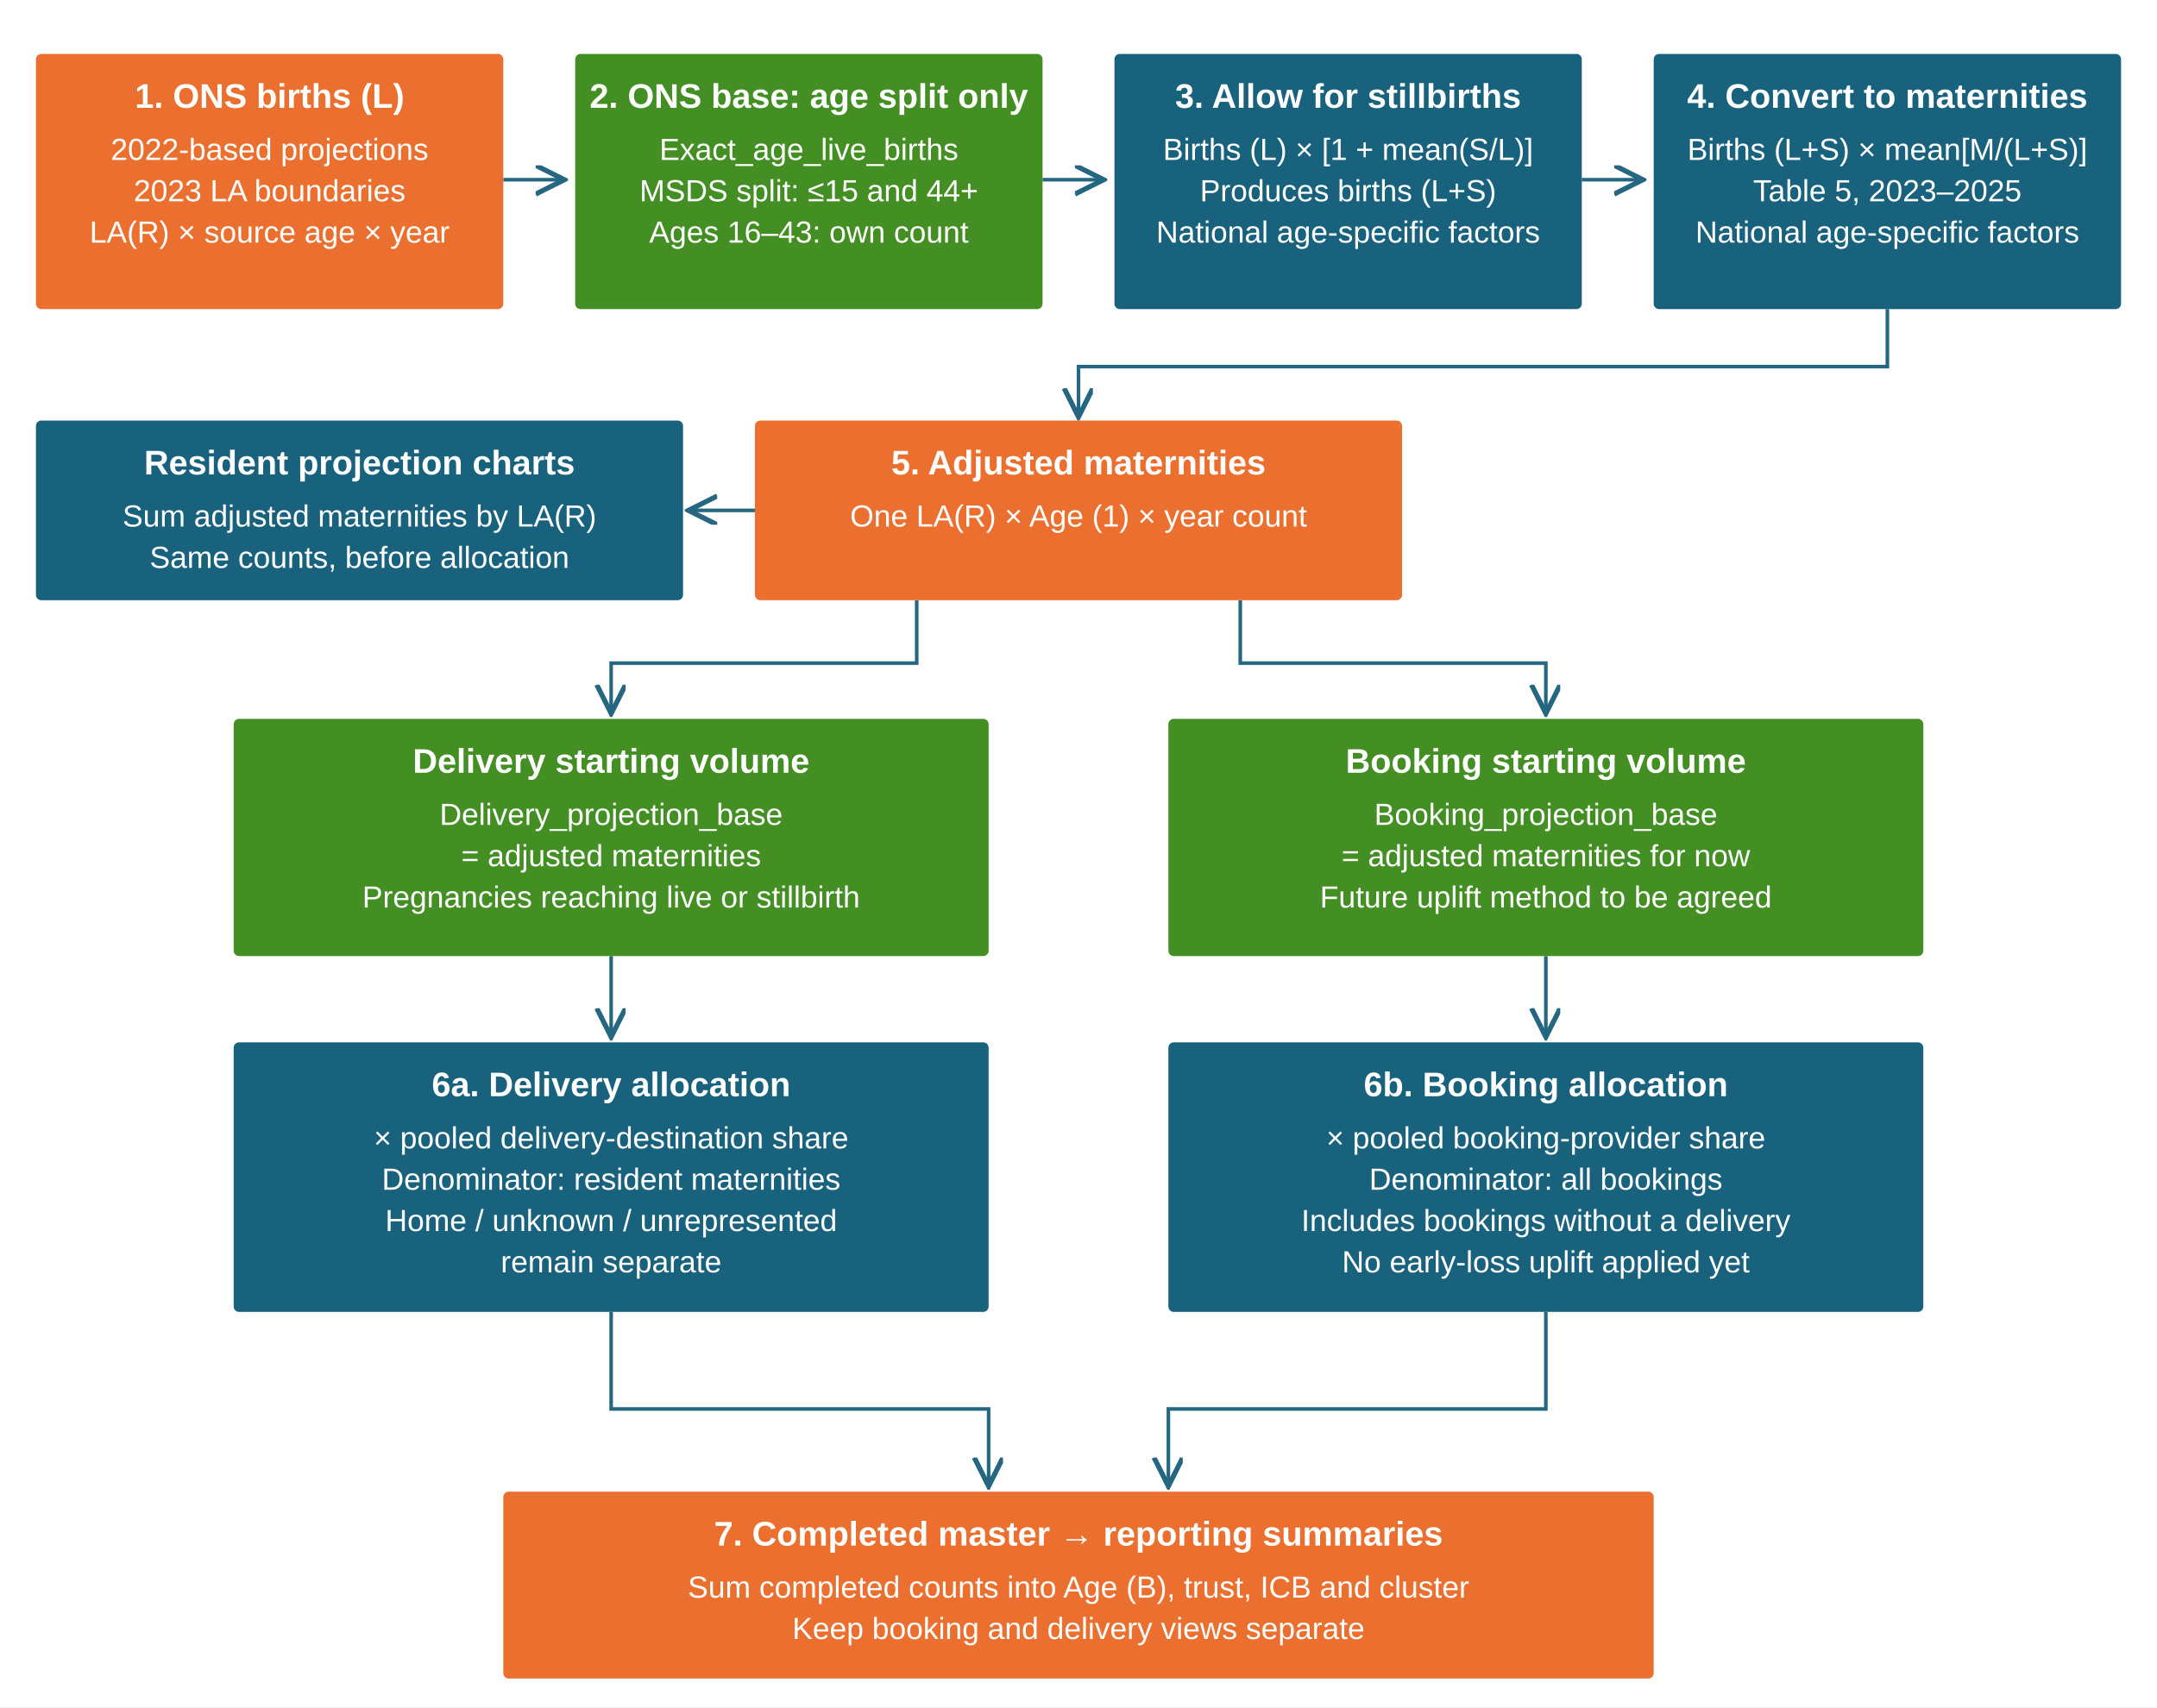
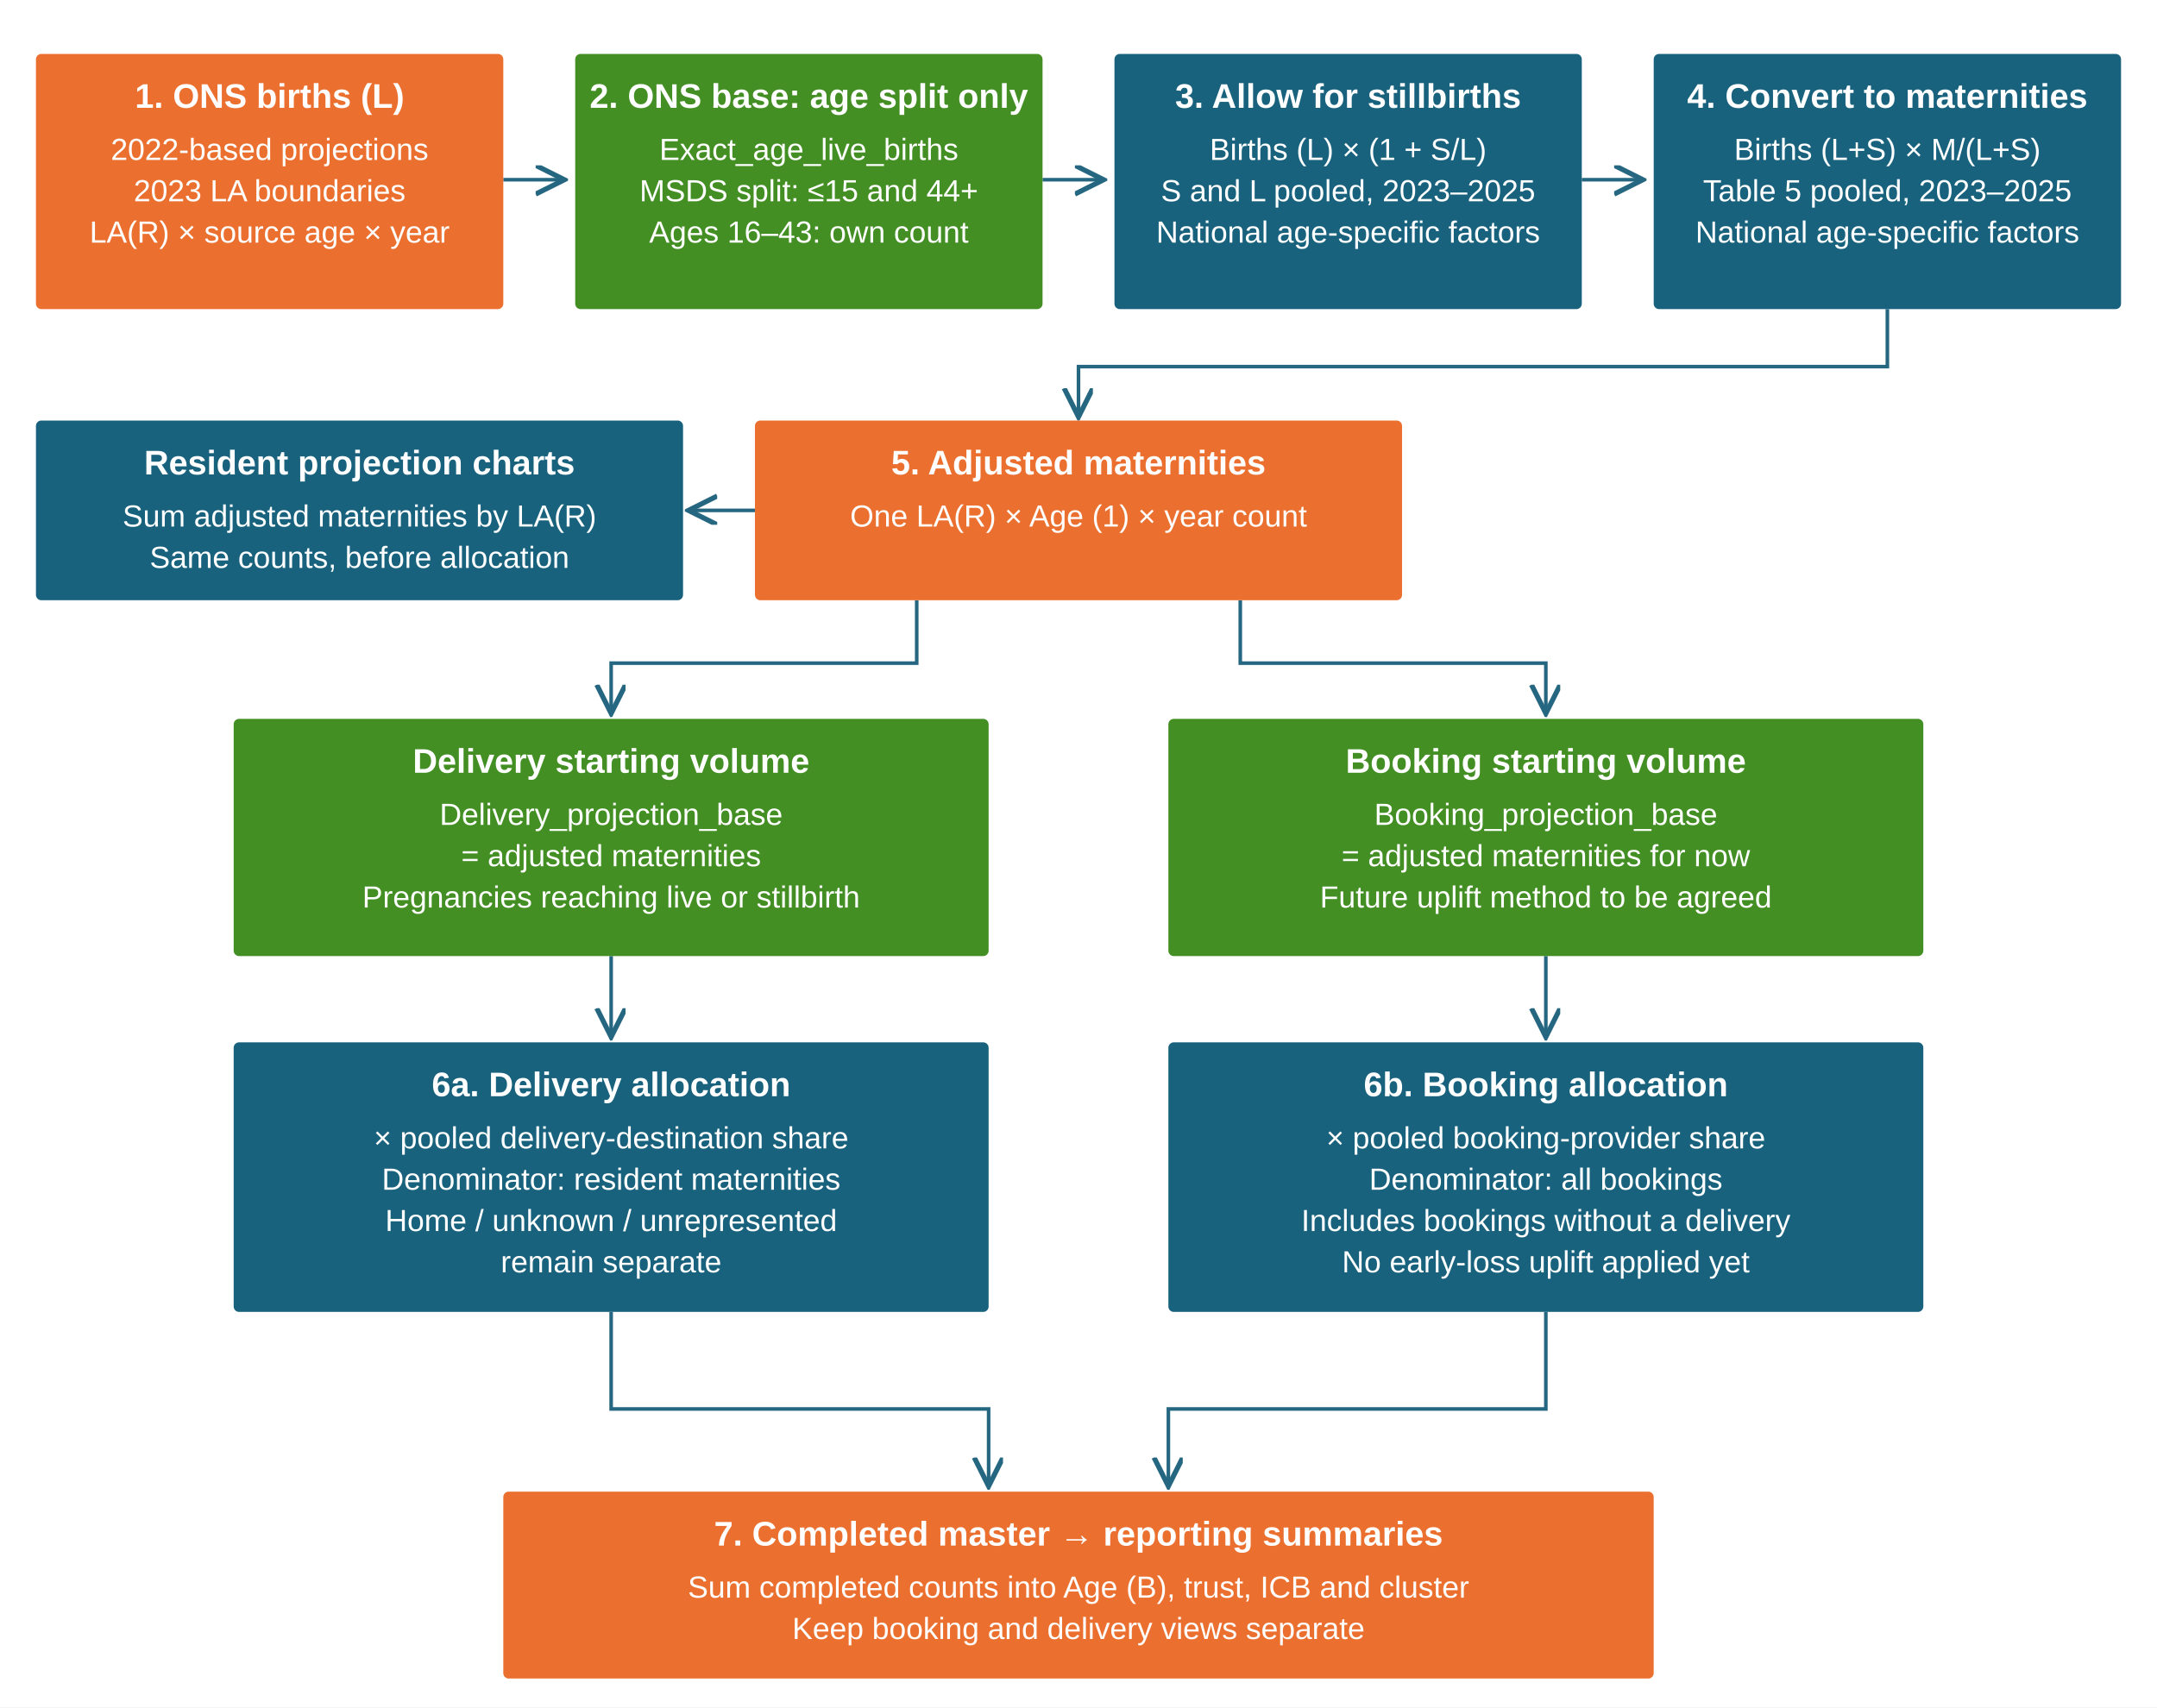
<svg xmlns="http://www.w3.org/2000/svg" width="1200" height="950" viewBox="0 0 1200 950" role="img" aria-labelledby="title desc">
  <defs>
    <marker id="arrow" markerWidth="9" markerHeight="9" refX="8" refY="4" orient="auto">
      <path d="M0,0 L8,4 L0,8" fill="none" stroke="#256681" stroke-width="1.4" />
    </marker>
  </defs>
  <rect width="1200" height="950" fill="white" />
  <path d="M280,100 H314" fill="none" stroke="#256681" stroke-width="2" marker-end="url(#arrow)" />
  <path d="M580,100 H614" fill="none" stroke="#256681" stroke-width="2" marker-end="url(#arrow)" />
  <path d="M880,100 H914" fill="none" stroke="#256681" stroke-width="2" marker-end="url(#arrow)" />
  <path d="M1050,172 V204 H600 V232" fill="none" stroke="#256681" stroke-width="2" marker-end="url(#arrow)" />
  <path d="M510,334 V369 H340 V397" fill="none" stroke="#256681" stroke-width="2" marker-end="url(#arrow)" />
  <path d="M690,334 V369 H860 V397" fill="none" stroke="#256681" stroke-width="2" marker-end="url(#arrow)" />
  <path d="M340,532 V577" fill="none" stroke="#256681" stroke-width="2" marker-end="url(#arrow)" />
  <path d="M860,532 V577" fill="none" stroke="#256681" stroke-width="2" marker-end="url(#arrow)" />
  <path d="M340,730 V784 H550 V827" fill="none" stroke="#256681" stroke-width="2" marker-end="url(#arrow)" />
  <path d="M860,730 V784 H650 V827" fill="none" stroke="#256681" stroke-width="2" marker-end="url(#arrow)" />
  <rect x="20" y="30" width="260" height="142" rx="3" fill="#eb7030" />
  <text text-anchor="middle" fill="white" font-family="Arial, sans-serif" font-size="19" font-weight="bold" x="150.0" y="60">1. ONS births (L)</text>
  <text text-anchor="middle" fill="white" font-family="Arial, sans-serif" font-size="17" x="150.0" y="89">2022-based projections</text>
  <text text-anchor="middle" fill="white" font-family="Arial, sans-serif" font-size="17" x="150.0" y="112">2023 LA boundaries</text>
  <text text-anchor="middle" fill="white" font-family="Arial, sans-serif" font-size="17" x="150.0" y="135">LA(R) × source age × year</text>
  <rect x="320" y="30" width="260" height="142" rx="3" fill="#438f24" />
  <text text-anchor="middle" fill="white" font-family="Arial, sans-serif" font-size="19" font-weight="bold" x="450.0" y="60">2. ONS base: age split only</text>
  <text text-anchor="middle" fill="white" font-family="Arial, sans-serif" font-size="17" x="450.0" y="89">Exact_age_live_births</text>
  <text text-anchor="middle" fill="white" font-family="Arial, sans-serif" font-size="17" x="450.0" y="112">MSDS split: ≤15 and 44+</text>
  <text text-anchor="middle" fill="white" font-family="Arial, sans-serif" font-size="17" x="450.0" y="135">Ages 16–43: own count</text>
  <rect x="620" y="30" width="260" height="142" rx="3" fill="#19627d" />
  <text text-anchor="middle" fill="white" font-family="Arial, sans-serif" font-size="19" font-weight="bold" x="750.0" y="60">3. Allow for stillbirths</text>
-   <text text-anchor="middle" fill="white" font-family="Arial, sans-serif" font-size="17" x="750.0" y="89">Births (L) × [1 + mean(S/L)]</text>
-   <text text-anchor="middle" fill="white" font-family="Arial, sans-serif" font-size="17" x="750.0" y="112">Produces births (L+S)</text>
+   <text text-anchor="middle" fill="white" font-family="Arial, sans-serif" font-size="17" x="750.0" y="89">Births (L) × (1 + S/L)</text>
+   <text text-anchor="middle" fill="white" font-family="Arial, sans-serif" font-size="17" x="750.0" y="112">S and L pooled, 2023–2025</text>
  <text text-anchor="middle" fill="white" font-family="Arial, sans-serif" font-size="17" x="750.0" y="135">National age-specific factors</text>
  <rect x="920" y="30" width="260" height="142" rx="3" fill="#19627d" />
  <text text-anchor="middle" fill="white" font-family="Arial, sans-serif" font-size="19" font-weight="bold" x="1050.0" y="60">4. Convert to maternities</text>
-   <text text-anchor="middle" fill="white" font-family="Arial, sans-serif" font-size="17" x="1050.0" y="89">Births (L+S) × mean[M/(L+S)]</text>
-   <text text-anchor="middle" fill="white" font-family="Arial, sans-serif" font-size="17" x="1050.0" y="112">Table 5, 2023–2025</text>
+   <text text-anchor="middle" fill="white" font-family="Arial, sans-serif" font-size="17" x="1050.0" y="89">Births (L+S) × M/(L+S)</text>
+   <text text-anchor="middle" fill="white" font-family="Arial, sans-serif" font-size="17" x="1050.0" y="112">Table 5 pooled, 2023–2025</text>
  <text text-anchor="middle" fill="white" font-family="Arial, sans-serif" font-size="17" x="1050.0" y="135">National age-specific factors</text>
  <rect x="420" y="234" width="360" height="100" rx="3" fill="#eb7030" />
  <text text-anchor="middle" fill="white" font-family="Arial, sans-serif" font-size="19" font-weight="bold" x="600.0" y="264">5. Adjusted maternities</text>
  <text text-anchor="middle" fill="white" font-family="Arial, sans-serif" font-size="17" x="600.0" y="293">One LA(R) × Age (1) × year count</text>
  <rect x="130" y="400" width="420" height="132" rx="3" fill="#438f24" />
  <text text-anchor="middle" fill="white" font-family="Arial, sans-serif" font-size="19" font-weight="bold" x="340.0" y="430">Delivery starting volume</text>
  <text text-anchor="middle" fill="white" font-family="Arial, sans-serif" font-size="17" x="340.0" y="459">Delivery_projection_base</text>
  <text text-anchor="middle" fill="white" font-family="Arial, sans-serif" font-size="17" x="340.0" y="482">= adjusted maternities</text>
  <text text-anchor="middle" fill="white" font-family="Arial, sans-serif" font-size="17" x="340.0" y="505">Pregnancies reaching live or stillbirth</text>
  <rect x="650" y="400" width="420" height="132" rx="3" fill="#438f24" />
  <text text-anchor="middle" fill="white" font-family="Arial, sans-serif" font-size="19" font-weight="bold" x="860.0" y="430">Booking starting volume</text>
  <text text-anchor="middle" fill="white" font-family="Arial, sans-serif" font-size="17" x="860.0" y="459">Booking_projection_base</text>
  <text text-anchor="middle" fill="white" font-family="Arial, sans-serif" font-size="17" x="860.0" y="482">= adjusted maternities for now</text>
  <text text-anchor="middle" fill="white" font-family="Arial, sans-serif" font-size="17" x="860.0" y="505">Future uplift method to be agreed</text>
  <rect x="130" y="580" width="420" height="150" rx="3" fill="#19627d" />
  <text text-anchor="middle" fill="white" font-family="Arial, sans-serif" font-size="19" font-weight="bold" x="340.0" y="610">6a. Delivery allocation</text>
  <text text-anchor="middle" fill="white" font-family="Arial, sans-serif" font-size="17" x="340.0" y="639">× pooled delivery-destination share</text>
  <text text-anchor="middle" fill="white" font-family="Arial, sans-serif" font-size="17" x="340.0" y="662">Denominator: resident maternities</text>
  <text text-anchor="middle" fill="white" font-family="Arial, sans-serif" font-size="17" x="340.0" y="685">Home / unknown / unrepresented</text>
  <text text-anchor="middle" fill="white" font-family="Arial, sans-serif" font-size="17" x="340.0" y="708">remain separate</text>
  <rect x="650" y="580" width="420" height="150" rx="3" fill="#19627d" />
  <text text-anchor="middle" fill="white" font-family="Arial, sans-serif" font-size="19" font-weight="bold" x="860.0" y="610">6b. Booking allocation</text>
  <text text-anchor="middle" fill="white" font-family="Arial, sans-serif" font-size="17" x="860.0" y="639">× pooled booking-provider share</text>
  <text text-anchor="middle" fill="white" font-family="Arial, sans-serif" font-size="17" x="860.0" y="662">Denominator: all bookings</text>
  <text text-anchor="middle" fill="white" font-family="Arial, sans-serif" font-size="17" x="860.0" y="685">Includes bookings without a delivery</text>
  <text text-anchor="middle" fill="white" font-family="Arial, sans-serif" font-size="17" x="860.0" y="708">No early-loss uplift applied yet</text>
  <rect x="280" y="830" width="640" height="104" rx="3" fill="#eb7030" />
  <text text-anchor="middle" fill="white" font-family="Arial, sans-serif" font-size="19" font-weight="bold" x="600.0" y="860">7. Completed master → reporting summaries</text>
  <text text-anchor="middle" fill="white" font-family="Arial, sans-serif" font-size="17" x="600.0" y="889">Sum completed counts into Age (B), trust, ICB and cluster</text>
  <text text-anchor="middle" fill="white" font-family="Arial, sans-serif" font-size="17" x="600.0" y="912">Keep booking and delivery views separate</text>
  <path d="M420,284 H383" fill="none" stroke="#256681" stroke-width="2" marker-end="url(#arrow)" />
  <rect x="20" y="234" width="360" height="100" rx="3" fill="#19627d" />
  <text text-anchor="middle" fill="white" font-family="Arial, sans-serif" font-size="19" font-weight="bold" x="200" y="264">Resident projection charts</text>
  <text text-anchor="middle" fill="white" font-family="Arial, sans-serif" font-size="17" x="200" y="293">Sum adjusted maternities by LA(R)</text>
  <text text-anchor="middle" fill="white" font-family="Arial, sans-serif" font-size="17" x="200" y="316">Same counts, before allocation</text>
</svg>
